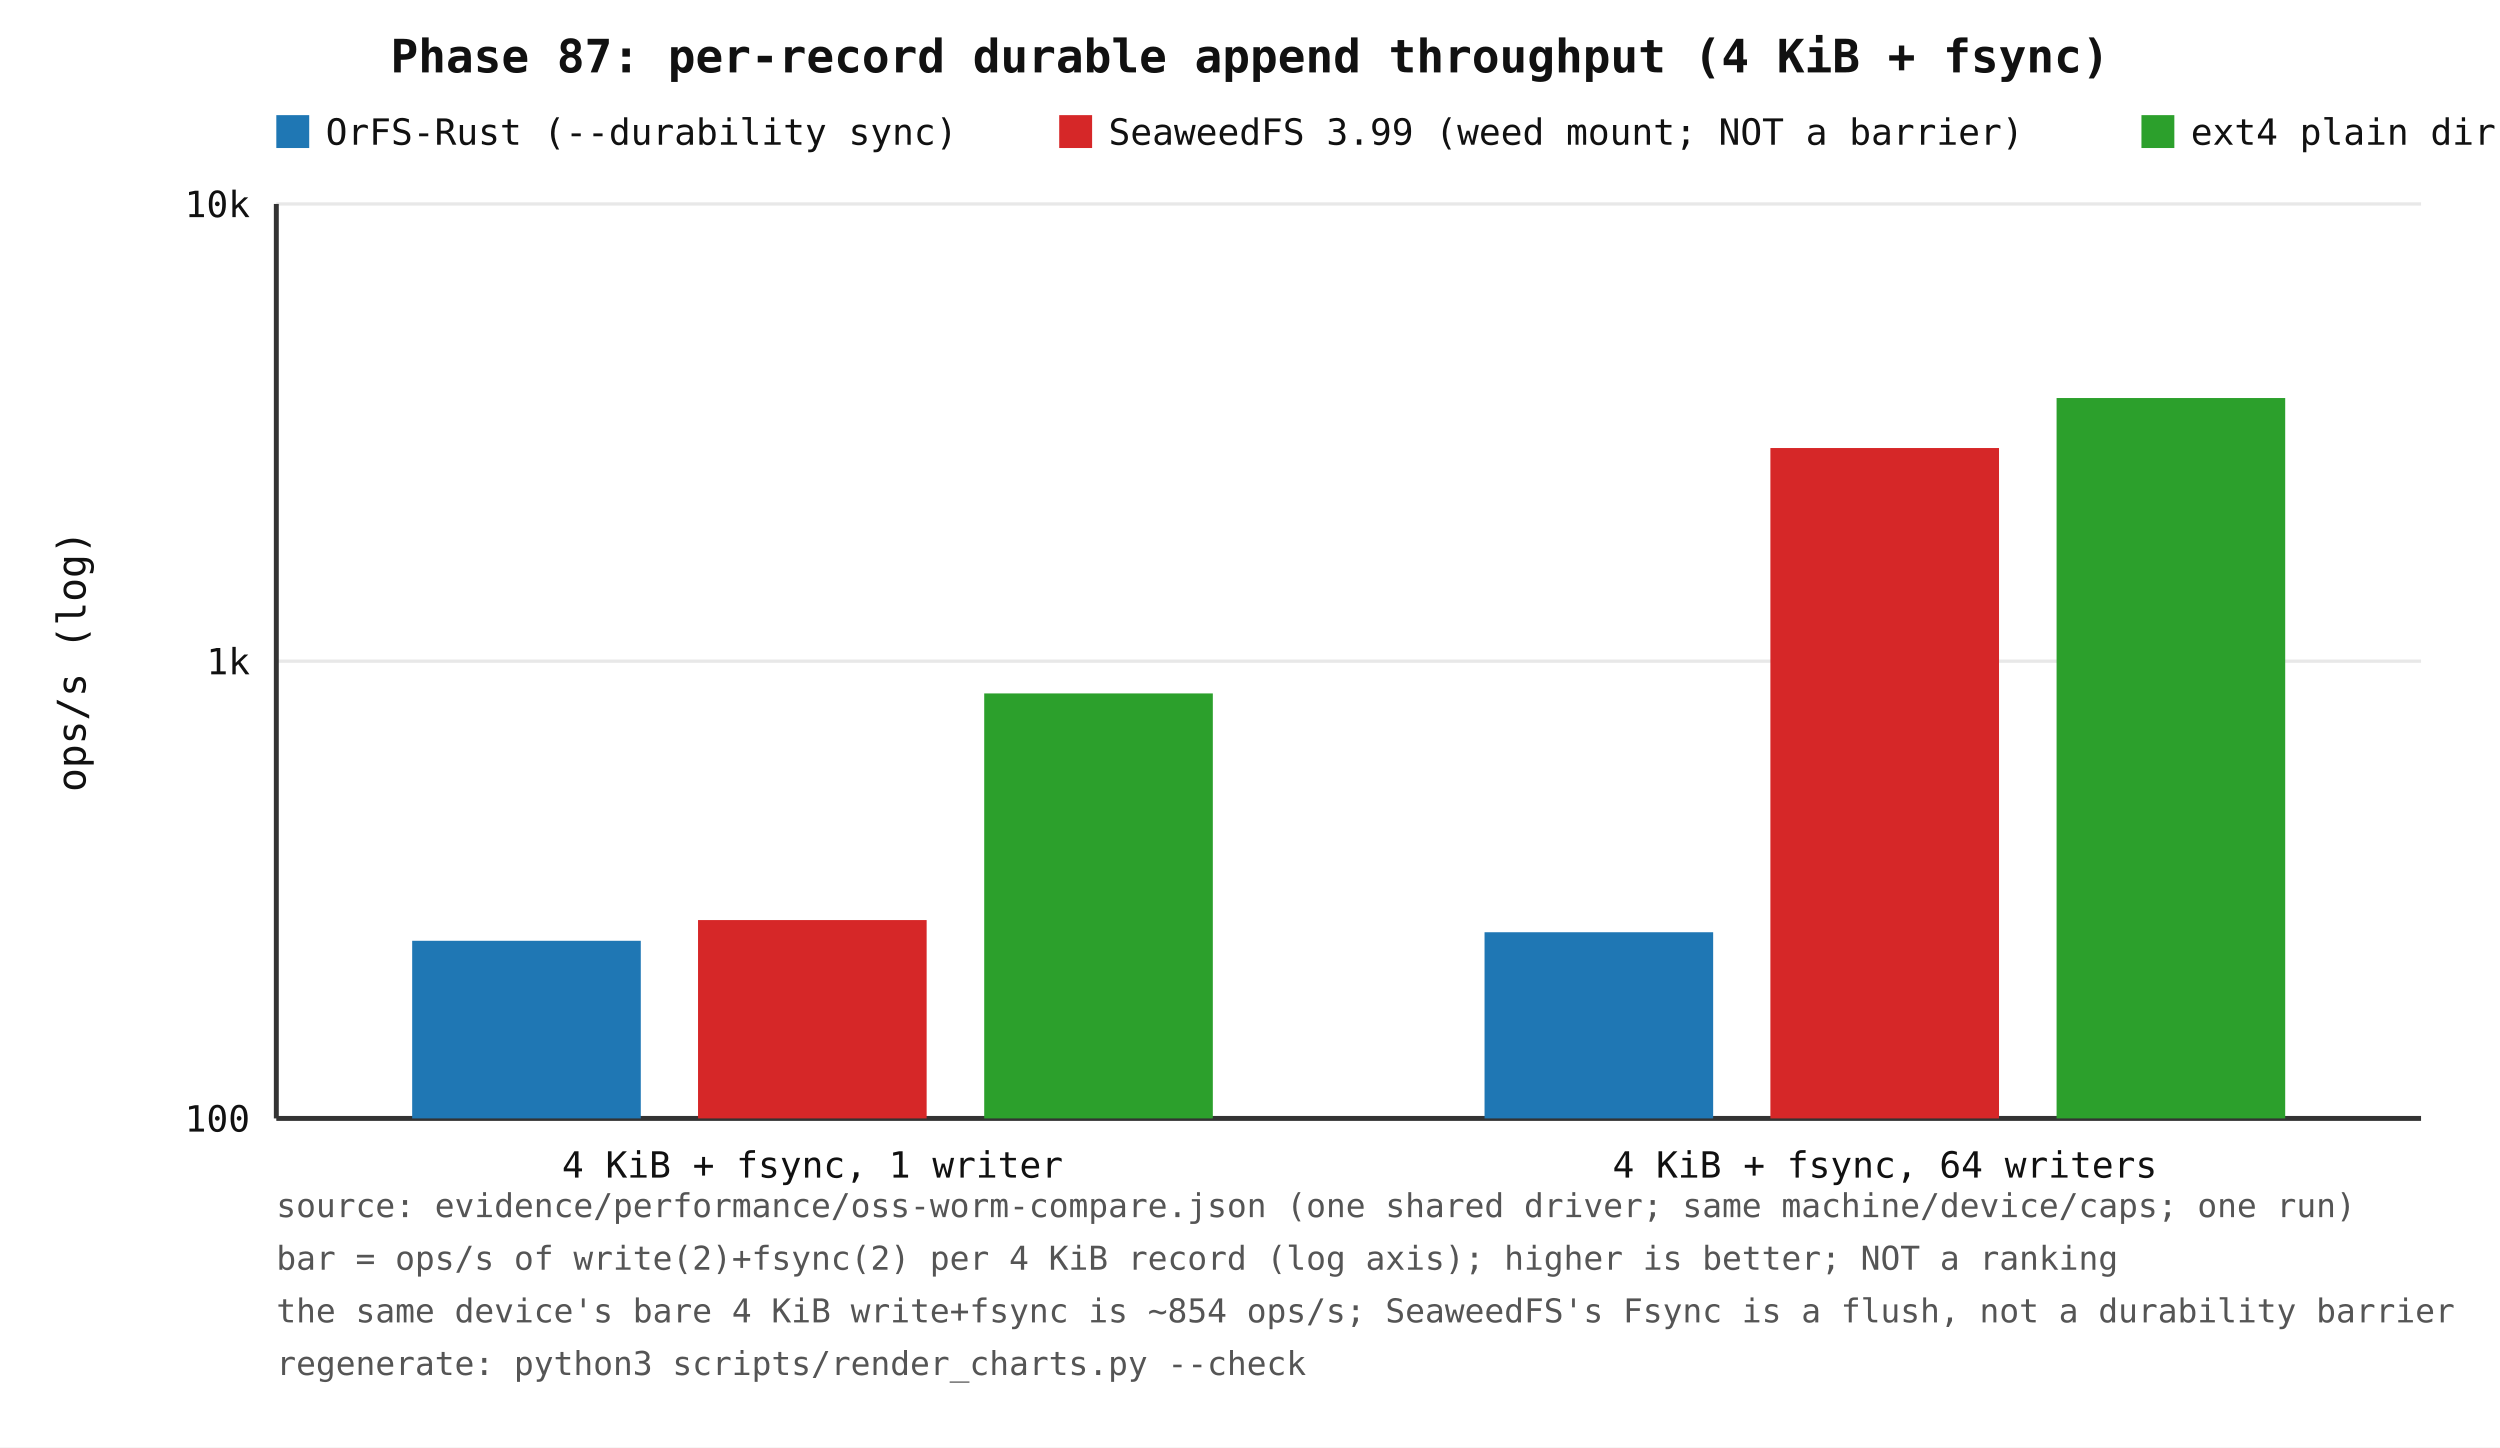
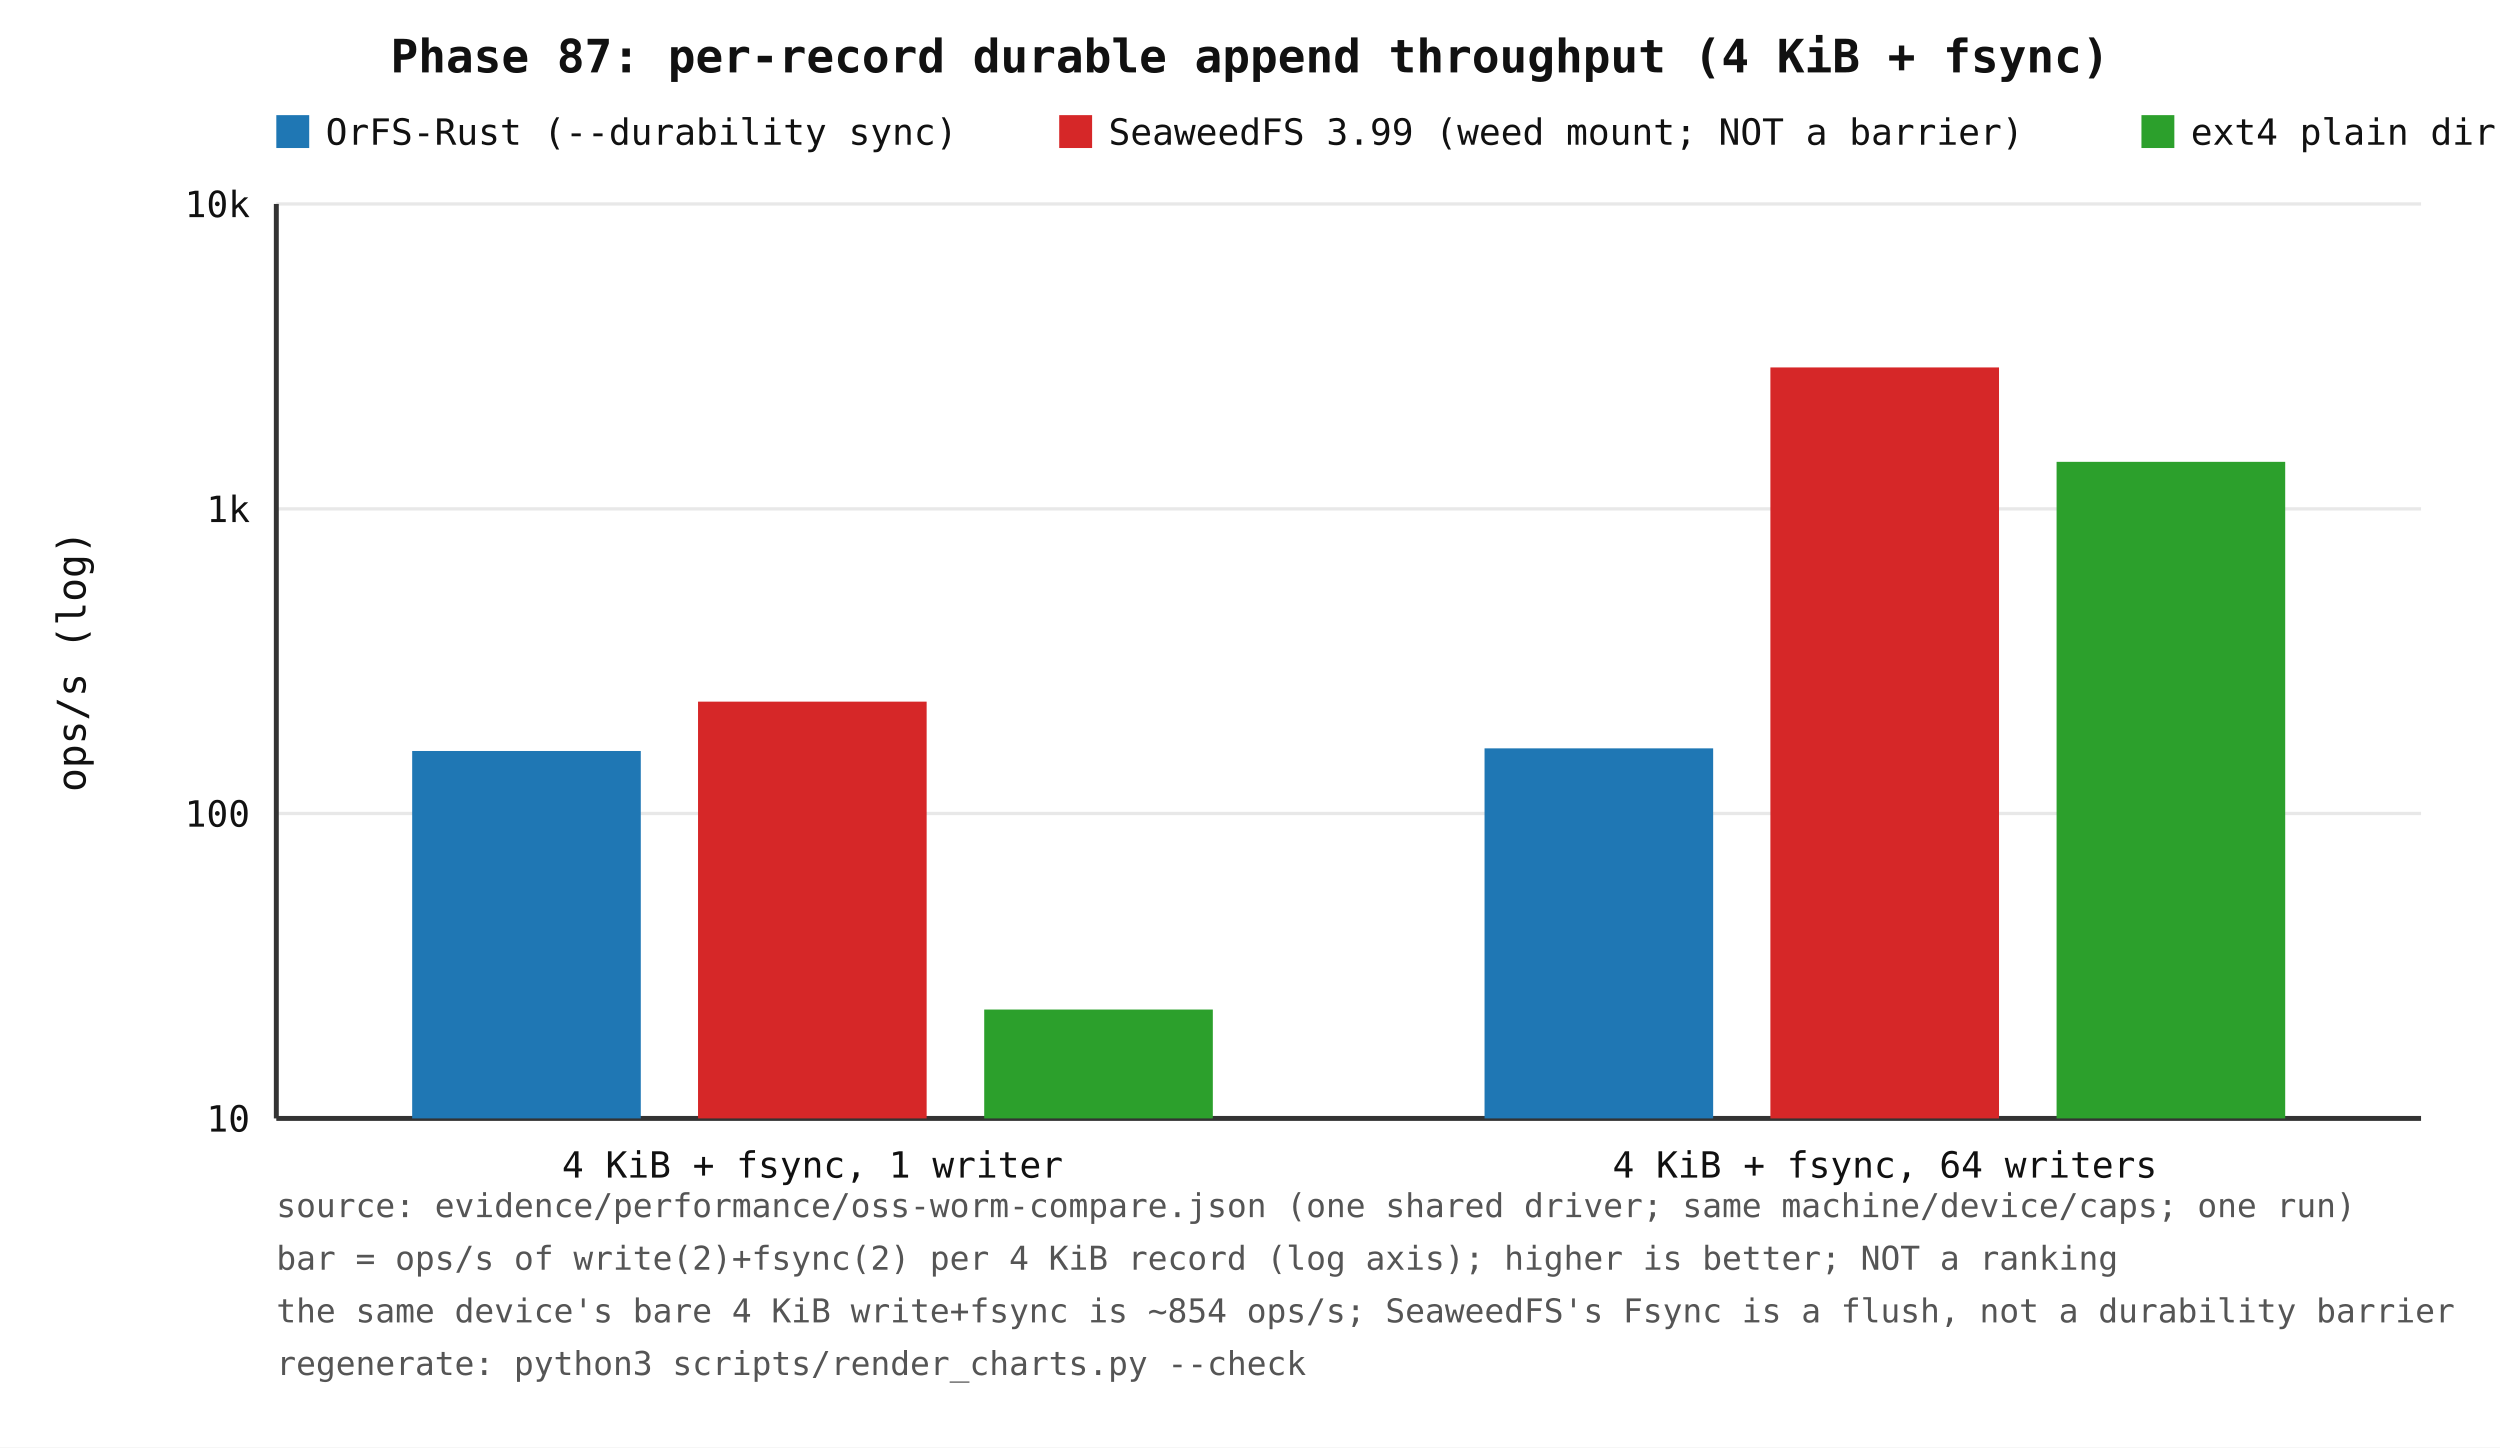
<svg xmlns="http://www.w3.org/2000/svg" width="760" height="440" viewBox="0 0 760 440" font-family="monospace">
  <rect x="0" y="0" width="760" height="440" fill="#ffffff" />
  <text x="380.0" y="22.0" fill="#111111" font-size="14" text-anchor="middle" font-weight="bold">Phase 87: per-record durable append throughput (4 KiB + fsync)</text>
  <line x1="84.0" y1="340.0" x2="736.0" y2="340.0" stroke="#e8e8e8" stroke-width="1" />
-   <text x="76.0" y="344.0" fill="#111111" font-size="11" text-anchor="end">100</text>
-   <line x1="84.0" y1="201.0" x2="736.0" y2="201.0" stroke="#e8e8e8" stroke-width="1" />
-   <text x="76.0" y="205.0" fill="#111111" font-size="11" text-anchor="end">1k</text>
+   <text x="76.0" y="344.0" fill="#111111" font-size="11" text-anchor="end">10</text>
+   <line x1="84.0" y1="247.3" x2="736.0" y2="247.3" stroke="#e8e8e8" stroke-width="1" />
+   <text x="76.0" y="251.3" fill="#111111" font-size="11" text-anchor="end">100</text>
+   <line x1="84.0" y1="154.7" x2="736.0" y2="154.7" stroke="#e8e8e8" stroke-width="1" />
+   <text x="76.0" y="158.7" fill="#111111" font-size="11" text-anchor="end">1k</text>
  <line x1="84.0" y1="62.0" x2="736.0" y2="62.0" stroke="#e8e8e8" stroke-width="1" />
  <text x="76.0" y="66.0" fill="#111111" font-size="11" text-anchor="end">10k</text>
  <line x1="84.0" y1="62.0" x2="84.0" y2="340.0" stroke="#333333" stroke-width="1.5" />
  <line x1="84.0" y1="340.0" x2="736.0" y2="340.0" stroke="#333333" stroke-width="1.5" />
  <text x="26.0" y="201.0" fill="#111111" font-size="12" text-anchor="middle" transform="rotate(-90 26.0 201.0)">ops/s (log)</text>
-   <rect x="125.3" y="286.0" width="69.5" height="54.0" fill="#1f77b4" />
-   <rect x="212.2" y="279.7" width="69.5" height="60.3" fill="#d62728" />
-   <rect x="299.2" y="210.8" width="69.5" height="129.2" fill="#2ca02c" />
+   <rect x="125.3" y="228.3" width="69.5" height="111.7" fill="#1f77b4" />
+   <rect x="212.2" y="213.3" width="69.5" height="126.7" fill="#d62728" />
+   <rect x="299.2" y="306.9" width="69.5" height="33.1" fill="#2ca02c" />
  <text x="247.0" y="358.0" fill="#111111" font-size="11" text-anchor="middle">4 KiB + fsync, 1 writer</text>
-   <rect x="451.3" y="283.4" width="69.5" height="56.6" fill="#1f77b4" />
-   <rect x="538.2" y="136.2" width="69.5" height="203.8" fill="#d62728" />
-   <rect x="625.2" y="121.0" width="69.5" height="219.0" fill="#2ca02c" />
+   <rect x="451.3" y="227.5" width="69.5" height="112.5" fill="#1f77b4" />
+   <rect x="538.2" y="111.7" width="69.5" height="228.3" fill="#d62728" />
+   <rect x="625.2" y="140.4" width="69.5" height="199.6" fill="#2ca02c" />
  <text x="573.0" y="358.0" fill="#111111" font-size="11" text-anchor="middle">4 KiB + fsync, 64 writers</text>
  <rect x="84.0" y="35.0" width="10" height="10" fill="#1f77b4" />
  <text x="99.0" y="44.0" fill="#111111" font-size="11" text-anchor="start">OrFS-Rust (--durability sync)</text>
  <rect x="322.0" y="35.0" width="10" height="10" fill="#d62728" />
  <text x="337.0" y="44.0" fill="#111111" font-size="11" text-anchor="start">SeaweedFS 3.99 (weed mount; NOT a barrier)</text>
  <rect x="651.0" y="35.0" width="10" height="10" fill="#2ca02c" />
  <text x="666.0" y="44.0" fill="#111111" font-size="11" text-anchor="start">ext4 plain dir (anchor, same device)</text>
  <text x="84.0" y="370.0" fill="#555555" font-size="10" text-anchor="start">source: evidence/performance/oss-worm-compare.json (one shared driver; same machine/device/caps; one run)</text>
  <text x="84.0" y="386.0" fill="#555555" font-size="10" text-anchor="start">bar = ops/s of write(2)+fsync(2) per 4 KiB record (log axis); higher is better; NOT a ranking</text>
  <text x="84.0" y="402.0" fill="#555555" font-size="10" text-anchor="start">the same device's bare 4 KiB write+fsync is ~854 ops/s; SeaweedFS's Fsync is a flush, not a durability barrier</text>
  <text x="84.0" y="418.0" fill="#555555" font-size="10" text-anchor="start">regenerate: python3 scripts/render_charts.py --check</text>
</svg>
